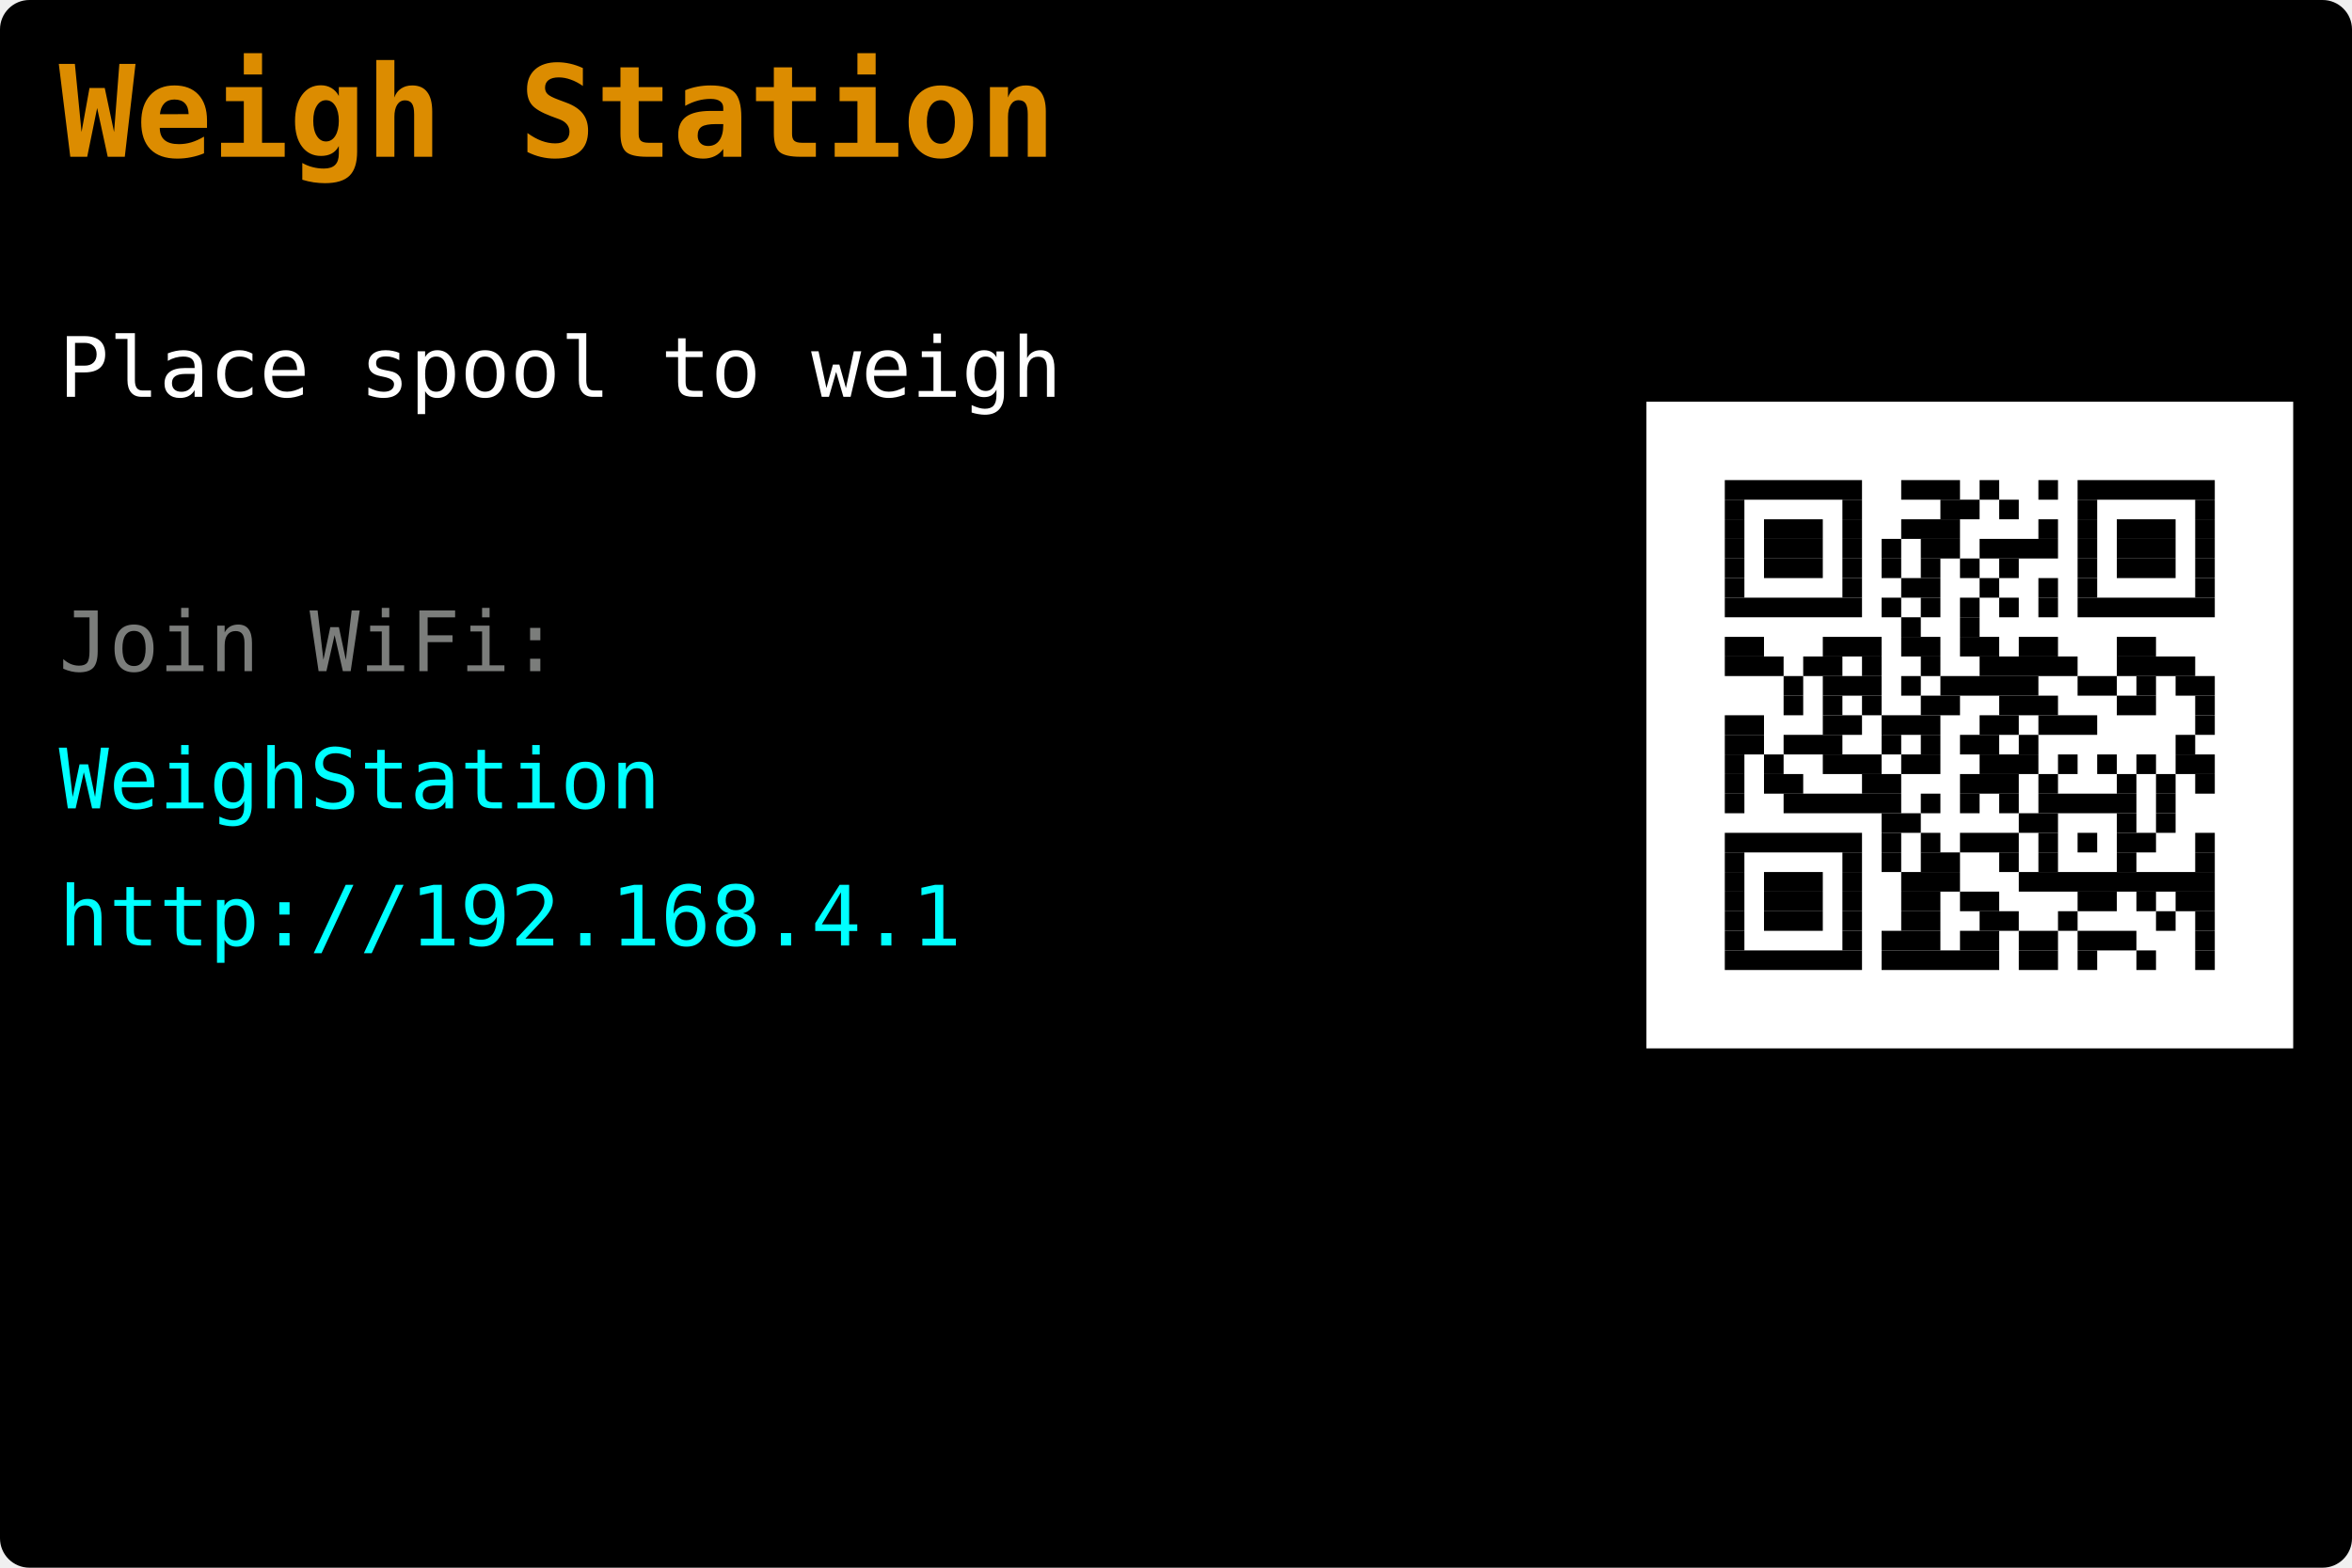
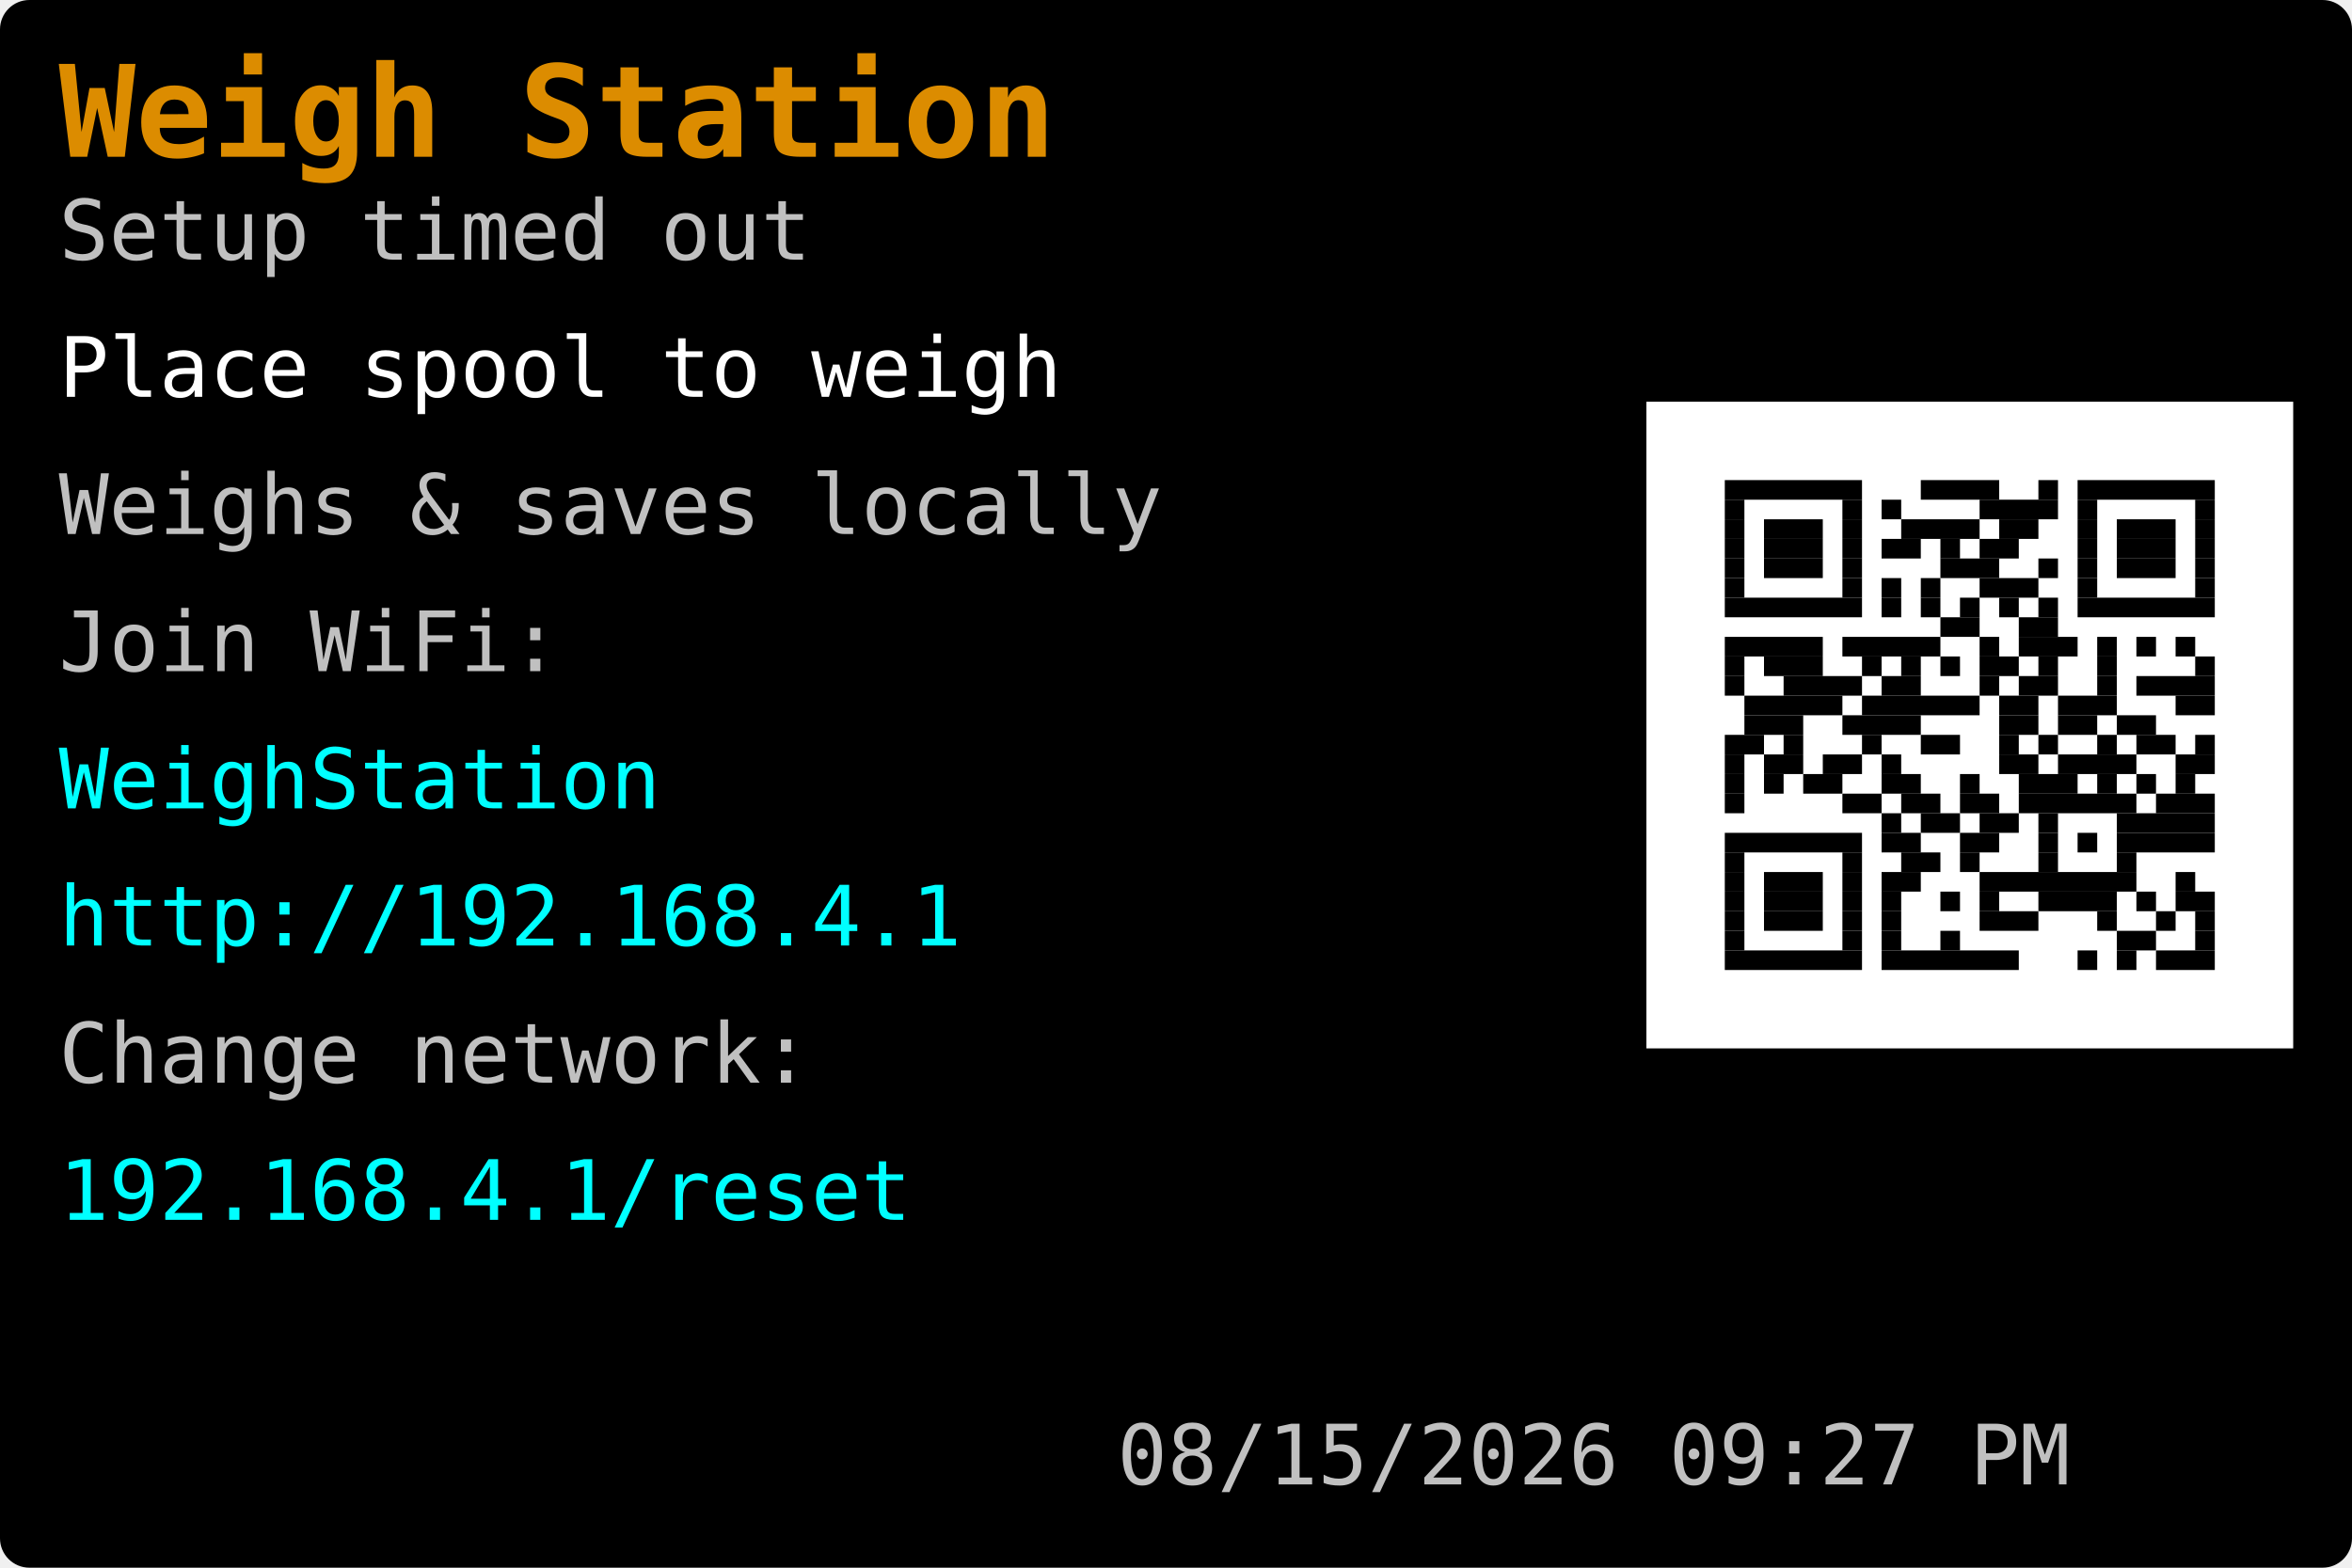
<svg xmlns="http://www.w3.org/2000/svg" viewBox="0 0 480 320" width="480" font-family="ui-monospace,Menlo,Consolas,monospace">
  <rect width="480" height="320" rx="6" fill="#000" />
  <text x="12" y="32" font-size="26" font-weight="700" fill="#dc8c00">Weigh Station</text>
+   <text x="12" y="53" font-size="17" fill="#c0c0c0">Setup timed out</text>
  <text x="12" y="81" font-size="17" fill="#ffffff">Place spool to weigh</text>
-   <text x="12" y="137" font-size="17" fill="#7b7d7b">Join WiFi:</text>
+   <text x="12" y="109" font-size="17" fill="#c0c0c0">Weighs &amp; saves locally</text>
+   <text x="12" y="137" font-size="17" fill="#c0c0c0">Join WiFi:</text>
  <text x="12" y="165" font-size="17" fill="#00ffff">WeighStation</text>
  <text x="12" y="193" font-size="17" fill="#00ffff">http://192.168.4.1</text>
+   <text x="12" y="221" font-size="17" fill="#c0c0c0">Change network:</text>
+   <text x="12" y="249" font-size="17" fill="#00ffff">192.168.4.1/reset</text>
  <rect x="336" y="82" width="132" height="132" fill="#fff" />
  <rect x="352" y="98" width="28" height="4" fill="#000" />
-   <rect x="388" y="98" width="12" height="4" fill="#000" />
-   <rect x="404" y="98" width="4" height="4" fill="#000" />
+   <rect x="392" y="98" width="16" height="4" fill="#000" />
  <rect x="416" y="98" width="4" height="4" fill="#000" />
  <rect x="424" y="98" width="28" height="4" fill="#000" />
  <rect x="352" y="102" width="4" height="4" fill="#000" />
  <rect x="376" y="102" width="4" height="4" fill="#000" />
-   <rect x="396" y="102" width="8" height="4" fill="#000" />
-   <rect x="408" y="102" width="4" height="4" fill="#000" />
+   <rect x="384" y="102" width="4" height="4" fill="#000" />
+   <rect x="404" y="102" width="16" height="4" fill="#000" />
  <rect x="424" y="102" width="4" height="4" fill="#000" />
  <rect x="448" y="102" width="4" height="4" fill="#000" />
  <rect x="352" y="106" width="4" height="4" fill="#000" />
  <rect x="360" y="106" width="12" height="4" fill="#000" />
  <rect x="376" y="106" width="4" height="4" fill="#000" />
-   <rect x="388" y="106" width="12" height="4" fill="#000" />
-   <rect x="416" y="106" width="4" height="4" fill="#000" />
+   <rect x="388" y="106" width="16" height="4" fill="#000" />
+   <rect x="408" y="106" width="8" height="4" fill="#000" />
  <rect x="424" y="106" width="4" height="4" fill="#000" />
  <rect x="432" y="106" width="12" height="4" fill="#000" />
  <rect x="448" y="106" width="4" height="4" fill="#000" />
  <rect x="352" y="110" width="4" height="4" fill="#000" />
  <rect x="360" y="110" width="12" height="4" fill="#000" />
  <rect x="376" y="110" width="4" height="4" fill="#000" />
-   <rect x="384" y="110" width="4" height="4" fill="#000" />
-   <rect x="392" y="110" width="8" height="4" fill="#000" />
-   <rect x="404" y="110" width="16" height="4" fill="#000" />
+   <rect x="384" y="110" width="8" height="4" fill="#000" />
+   <rect x="396" y="110" width="4" height="4" fill="#000" />
+   <rect x="404" y="110" width="8" height="4" fill="#000" />
  <rect x="424" y="110" width="4" height="4" fill="#000" />
  <rect x="432" y="110" width="12" height="4" fill="#000" />
  <rect x="448" y="110" width="4" height="4" fill="#000" />
  <rect x="352" y="114" width="4" height="4" fill="#000" />
  <rect x="360" y="114" width="12" height="4" fill="#000" />
  <rect x="376" y="114" width="4" height="4" fill="#000" />
-   <rect x="384" y="114" width="4" height="4" fill="#000" />
-   <rect x="392" y="114" width="4" height="4" fill="#000" />
-   <rect x="400" y="114" width="4" height="4" fill="#000" />
-   <rect x="408" y="114" width="4" height="4" fill="#000" />
+   <rect x="396" y="114" width="12" height="4" fill="#000" />
+   <rect x="416" y="114" width="4" height="4" fill="#000" />
  <rect x="424" y="114" width="4" height="4" fill="#000" />
  <rect x="432" y="114" width="12" height="4" fill="#000" />
  <rect x="448" y="114" width="4" height="4" fill="#000" />
  <rect x="352" y="118" width="4" height="4" fill="#000" />
  <rect x="376" y="118" width="4" height="4" fill="#000" />
-   <rect x="388" y="118" width="8" height="4" fill="#000" />
-   <rect x="404" y="118" width="4" height="4" fill="#000" />
-   <rect x="416" y="118" width="4" height="4" fill="#000" />
+   <rect x="384" y="118" width="4" height="4" fill="#000" />
+   <rect x="392" y="118" width="4" height="4" fill="#000" />
+   <rect x="404" y="118" width="12" height="4" fill="#000" />
  <rect x="424" y="118" width="4" height="4" fill="#000" />
  <rect x="448" y="118" width="4" height="4" fill="#000" />
  <rect x="352" y="122" width="28" height="4" fill="#000" />
  <rect x="384" y="122" width="4" height="4" fill="#000" />
  <rect x="392" y="122" width="4" height="4" fill="#000" />
  <rect x="400" y="122" width="4" height="4" fill="#000" />
  <rect x="408" y="122" width="4" height="4" fill="#000" />
  <rect x="416" y="122" width="4" height="4" fill="#000" />
  <rect x="424" y="122" width="28" height="4" fill="#000" />
-   <rect x="388" y="126" width="4" height="4" fill="#000" />
-   <rect x="400" y="126" width="4" height="4" fill="#000" />
-   <rect x="352" y="130" width="8" height="4" fill="#000" />
-   <rect x="372" y="130" width="12" height="4" fill="#000" />
-   <rect x="388" y="130" width="8" height="4" fill="#000" />
-   <rect x="400" y="130" width="8" height="4" fill="#000" />
-   <rect x="412" y="130" width="8" height="4" fill="#000" />
-   <rect x="432" y="130" width="8" height="4" fill="#000" />
-   <rect x="352" y="134" width="12" height="4" fill="#000" />
-   <rect x="368" y="134" width="8" height="4" fill="#000" />
+   <rect x="396" y="126" width="8" height="4" fill="#000" />
+   <rect x="412" y="126" width="8" height="4" fill="#000" />
+   <rect x="352" y="130" width="20" height="4" fill="#000" />
+   <rect x="376" y="130" width="20" height="4" fill="#000" />
+   <rect x="404" y="130" width="4" height="4" fill="#000" />
+   <rect x="412" y="130" width="12" height="4" fill="#000" />
+   <rect x="428" y="130" width="4" height="4" fill="#000" />
+   <rect x="436" y="130" width="4" height="4" fill="#000" />
+   <rect x="444" y="130" width="4" height="4" fill="#000" />
+   <rect x="352" y="134" width="4" height="4" fill="#000" />
+   <rect x="360" y="134" width="12" height="4" fill="#000" />
  <rect x="380" y="134" width="4" height="4" fill="#000" />
-   <rect x="392" y="134" width="4" height="4" fill="#000" />
-   <rect x="404" y="134" width="20" height="4" fill="#000" />
-   <rect x="432" y="134" width="16" height="4" fill="#000" />
-   <rect x="364" y="138" width="4" height="4" fill="#000" />
-   <rect x="372" y="138" width="12" height="4" fill="#000" />
-   <rect x="388" y="138" width="4" height="4" fill="#000" />
-   <rect x="396" y="138" width="20" height="4" fill="#000" />
-   <rect x="424" y="138" width="8" height="4" fill="#000" />
-   <rect x="436" y="138" width="4" height="4" fill="#000" />
-   <rect x="444" y="138" width="8" height="4" fill="#000" />
-   <rect x="364" y="142" width="4" height="4" fill="#000" />
-   <rect x="372" y="142" width="4" height="4" fill="#000" />
-   <rect x="380" y="142" width="4" height="4" fill="#000" />
-   <rect x="392" y="142" width="8" height="4" fill="#000" />
-   <rect x="408" y="142" width="12" height="4" fill="#000" />
-   <rect x="432" y="142" width="8" height="4" fill="#000" />
-   <rect x="448" y="142" width="4" height="4" fill="#000" />
-   <rect x="352" y="146" width="8" height="4" fill="#000" />
-   <rect x="372" y="146" width="8" height="4" fill="#000" />
-   <rect x="384" y="146" width="12" height="4" fill="#000" />
-   <rect x="404" y="146" width="8" height="4" fill="#000" />
-   <rect x="416" y="146" width="12" height="4" fill="#000" />
-   <rect x="448" y="146" width="4" height="4" fill="#000" />
+   <rect x="388" y="134" width="4" height="4" fill="#000" />
+   <rect x="396" y="134" width="4" height="4" fill="#000" />
+   <rect x="404" y="134" width="8" height="4" fill="#000" />
+   <rect x="416" y="134" width="4" height="4" fill="#000" />
+   <rect x="428" y="134" width="4" height="4" fill="#000" />
+   <rect x="448" y="134" width="4" height="4" fill="#000" />
+   <rect x="352" y="138" width="4" height="4" fill="#000" />
+   <rect x="364" y="138" width="16" height="4" fill="#000" />
+   <rect x="384" y="138" width="8" height="4" fill="#000" />
+   <rect x="404" y="138" width="4" height="4" fill="#000" />
+   <rect x="412" y="138" width="8" height="4" fill="#000" />
+   <rect x="428" y="138" width="4" height="4" fill="#000" />
+   <rect x="436" y="138" width="16" height="4" fill="#000" />
+   <rect x="356" y="142" width="20" height="4" fill="#000" />
+   <rect x="380" y="142" width="24" height="4" fill="#000" />
+   <rect x="408" y="142" width="8" height="4" fill="#000" />
+   <rect x="420" y="142" width="12" height="4" fill="#000" />
+   <rect x="444" y="142" width="8" height="4" fill="#000" />
+   <rect x="356" y="146" width="12" height="4" fill="#000" />
+   <rect x="376" y="146" width="16" height="4" fill="#000" />
+   <rect x="408" y="146" width="8" height="4" fill="#000" />
+   <rect x="420" y="146" width="8" height="4" fill="#000" />
+   <rect x="432" y="146" width="8" height="4" fill="#000" />
  <rect x="352" y="150" width="8" height="4" fill="#000" />
-   <rect x="364" y="150" width="12" height="4" fill="#000" />
-   <rect x="384" y="150" width="4" height="4" fill="#000" />
-   <rect x="392" y="150" width="4" height="4" fill="#000" />
-   <rect x="400" y="150" width="8" height="4" fill="#000" />
-   <rect x="412" y="150" width="4" height="4" fill="#000" />
-   <rect x="444" y="150" width="4" height="4" fill="#000" />
+   <rect x="364" y="150" width="4" height="4" fill="#000" />
+   <rect x="380" y="150" width="4" height="4" fill="#000" />
+   <rect x="392" y="150" width="8" height="4" fill="#000" />
+   <rect x="408" y="150" width="4" height="4" fill="#000" />
+   <rect x="416" y="150" width="4" height="4" fill="#000" />
+   <rect x="428" y="150" width="4" height="4" fill="#000" />
+   <rect x="436" y="150" width="8" height="4" fill="#000" />
+   <rect x="448" y="150" width="4" height="4" fill="#000" />
  <rect x="352" y="154" width="4" height="4" fill="#000" />
-   <rect x="360" y="154" width="4" height="4" fill="#000" />
-   <rect x="372" y="154" width="12" height="4" fill="#000" />
-   <rect x="388" y="154" width="8" height="4" fill="#000" />
-   <rect x="404" y="154" width="12" height="4" fill="#000" />
-   <rect x="420" y="154" width="4" height="4" fill="#000" />
-   <rect x="428" y="154" width="4" height="4" fill="#000" />
-   <rect x="436" y="154" width="4" height="4" fill="#000" />
+   <rect x="360" y="154" width="8" height="4" fill="#000" />
+   <rect x="372" y="154" width="8" height="4" fill="#000" />
+   <rect x="384" y="154" width="4" height="4" fill="#000" />
+   <rect x="408" y="154" width="8" height="4" fill="#000" />
+   <rect x="420" y="154" width="16" height="4" fill="#000" />
  <rect x="444" y="154" width="8" height="4" fill="#000" />
  <rect x="352" y="158" width="4" height="4" fill="#000" />
-   <rect x="360" y="158" width="8" height="4" fill="#000" />
-   <rect x="380" y="158" width="8" height="4" fill="#000" />
-   <rect x="400" y="158" width="12" height="4" fill="#000" />
-   <rect x="416" y="158" width="4" height="4" fill="#000" />
-   <rect x="432" y="158" width="4" height="4" fill="#000" />
-   <rect x="440" y="158" width="4" height="4" fill="#000" />
-   <rect x="448" y="158" width="4" height="4" fill="#000" />
+   <rect x="360" y="158" width="4" height="4" fill="#000" />
+   <rect x="368" y="158" width="8" height="4" fill="#000" />
+   <rect x="384" y="158" width="8" height="4" fill="#000" />
+   <rect x="400" y="158" width="4" height="4" fill="#000" />
+   <rect x="412" y="158" width="12" height="4" fill="#000" />
+   <rect x="428" y="158" width="4" height="4" fill="#000" />
+   <rect x="436" y="158" width="4" height="4" fill="#000" />
+   <rect x="444" y="158" width="4" height="4" fill="#000" />
  <rect x="352" y="162" width="4" height="4" fill="#000" />
-   <rect x="364" y="162" width="24" height="4" fill="#000" />
-   <rect x="392" y="162" width="4" height="4" fill="#000" />
-   <rect x="400" y="162" width="4" height="4" fill="#000" />
-   <rect x="408" y="162" width="4" height="4" fill="#000" />
-   <rect x="416" y="162" width="20" height="4" fill="#000" />
-   <rect x="440" y="162" width="4" height="4" fill="#000" />
-   <rect x="384" y="166" width="8" height="4" fill="#000" />
-   <rect x="412" y="166" width="8" height="4" fill="#000" />
-   <rect x="432" y="166" width="4" height="4" fill="#000" />
-   <rect x="440" y="166" width="4" height="4" fill="#000" />
+   <rect x="376" y="162" width="8" height="4" fill="#000" />
+   <rect x="388" y="162" width="8" height="4" fill="#000" />
+   <rect x="400" y="162" width="8" height="4" fill="#000" />
+   <rect x="412" y="162" width="24" height="4" fill="#000" />
+   <rect x="440" y="162" width="12" height="4" fill="#000" />
+   <rect x="384" y="166" width="4" height="4" fill="#000" />
+   <rect x="392" y="166" width="8" height="4" fill="#000" />
+   <rect x="404" y="166" width="8" height="4" fill="#000" />
+   <rect x="416" y="166" width="4" height="4" fill="#000" />
+   <rect x="432" y="166" width="20" height="4" fill="#000" />
  <rect x="352" y="170" width="28" height="4" fill="#000" />
-   <rect x="384" y="170" width="4" height="4" fill="#000" />
-   <rect x="392" y="170" width="4" height="4" fill="#000" />
-   <rect x="400" y="170" width="12" height="4" fill="#000" />
+   <rect x="384" y="170" width="8" height="4" fill="#000" />
+   <rect x="400" y="170" width="8" height="4" fill="#000" />
  <rect x="416" y="170" width="4" height="4" fill="#000" />
  <rect x="424" y="170" width="4" height="4" fill="#000" />
-   <rect x="432" y="170" width="8" height="4" fill="#000" />
-   <rect x="448" y="170" width="4" height="4" fill="#000" />
+   <rect x="432" y="170" width="20" height="4" fill="#000" />
  <rect x="352" y="174" width="4" height="4" fill="#000" />
  <rect x="376" y="174" width="4" height="4" fill="#000" />
-   <rect x="384" y="174" width="4" height="4" fill="#000" />
-   <rect x="392" y="174" width="8" height="4" fill="#000" />
-   <rect x="408" y="174" width="4" height="4" fill="#000" />
+   <rect x="388" y="174" width="8" height="4" fill="#000" />
+   <rect x="400" y="174" width="4" height="4" fill="#000" />
  <rect x="416" y="174" width="4" height="4" fill="#000" />
  <rect x="432" y="174" width="4" height="4" fill="#000" />
-   <rect x="448" y="174" width="4" height="4" fill="#000" />
  <rect x="352" y="178" width="4" height="4" fill="#000" />
  <rect x="360" y="178" width="12" height="4" fill="#000" />
  <rect x="376" y="178" width="4" height="4" fill="#000" />
-   <rect x="388" y="178" width="12" height="4" fill="#000" />
-   <rect x="412" y="178" width="40" height="4" fill="#000" />
+   <rect x="384" y="178" width="8" height="4" fill="#000" />
+   <rect x="404" y="178" width="32" height="4" fill="#000" />
+   <rect x="444" y="178" width="4" height="4" fill="#000" />
  <rect x="352" y="182" width="4" height="4" fill="#000" />
  <rect x="360" y="182" width="12" height="4" fill="#000" />
  <rect x="376" y="182" width="4" height="4" fill="#000" />
-   <rect x="388" y="182" width="8" height="4" fill="#000" />
-   <rect x="400" y="182" width="8" height="4" fill="#000" />
-   <rect x="424" y="182" width="8" height="4" fill="#000" />
+   <rect x="384" y="182" width="4" height="4" fill="#000" />
+   <rect x="396" y="182" width="4" height="4" fill="#000" />
+   <rect x="404" y="182" width="4" height="4" fill="#000" />
+   <rect x="416" y="182" width="16" height="4" fill="#000" />
  <rect x="436" y="182" width="4" height="4" fill="#000" />
  <rect x="444" y="182" width="8" height="4" fill="#000" />
  <rect x="352" y="186" width="4" height="4" fill="#000" />
  <rect x="360" y="186" width="12" height="4" fill="#000" />
  <rect x="376" y="186" width="4" height="4" fill="#000" />
-   <rect x="388" y="186" width="8" height="4" fill="#000" />
-   <rect x="404" y="186" width="8" height="4" fill="#000" />
-   <rect x="420" y="186" width="4" height="4" fill="#000" />
+   <rect x="384" y="186" width="4" height="4" fill="#000" />
+   <rect x="404" y="186" width="12" height="4" fill="#000" />
+   <rect x="428" y="186" width="4" height="4" fill="#000" />
  <rect x="440" y="186" width="4" height="4" fill="#000" />
  <rect x="448" y="186" width="4" height="4" fill="#000" />
  <rect x="352" y="190" width="4" height="4" fill="#000" />
  <rect x="376" y="190" width="4" height="4" fill="#000" />
-   <rect x="384" y="190" width="12" height="4" fill="#000" />
-   <rect x="400" y="190" width="8" height="4" fill="#000" />
-   <rect x="412" y="190" width="8" height="4" fill="#000" />
-   <rect x="424" y="190" width="12" height="4" fill="#000" />
+   <rect x="384" y="190" width="4" height="4" fill="#000" />
+   <rect x="396" y="190" width="4" height="4" fill="#000" />
+   <rect x="432" y="190" width="8" height="4" fill="#000" />
  <rect x="448" y="190" width="4" height="4" fill="#000" />
  <rect x="352" y="194" width="28" height="4" fill="#000" />
-   <rect x="384" y="194" width="24" height="4" fill="#000" />
-   <rect x="412" y="194" width="8" height="4" fill="#000" />
+   <rect x="384" y="194" width="28" height="4" fill="#000" />
  <rect x="424" y="194" width="4" height="4" fill="#000" />
-   <rect x="436" y="194" width="4" height="4" fill="#000" />
-   <rect x="448" y="194" width="4" height="4" fill="#000" />
+   <rect x="432" y="194" width="4" height="4" fill="#000" />
+   <rect x="440" y="194" width="12" height="4" fill="#000" />
+   <text x="228" y="303" font-size="17" fill="#c0c0c0">08/15/2026 09:27 PM</text>
</svg>
